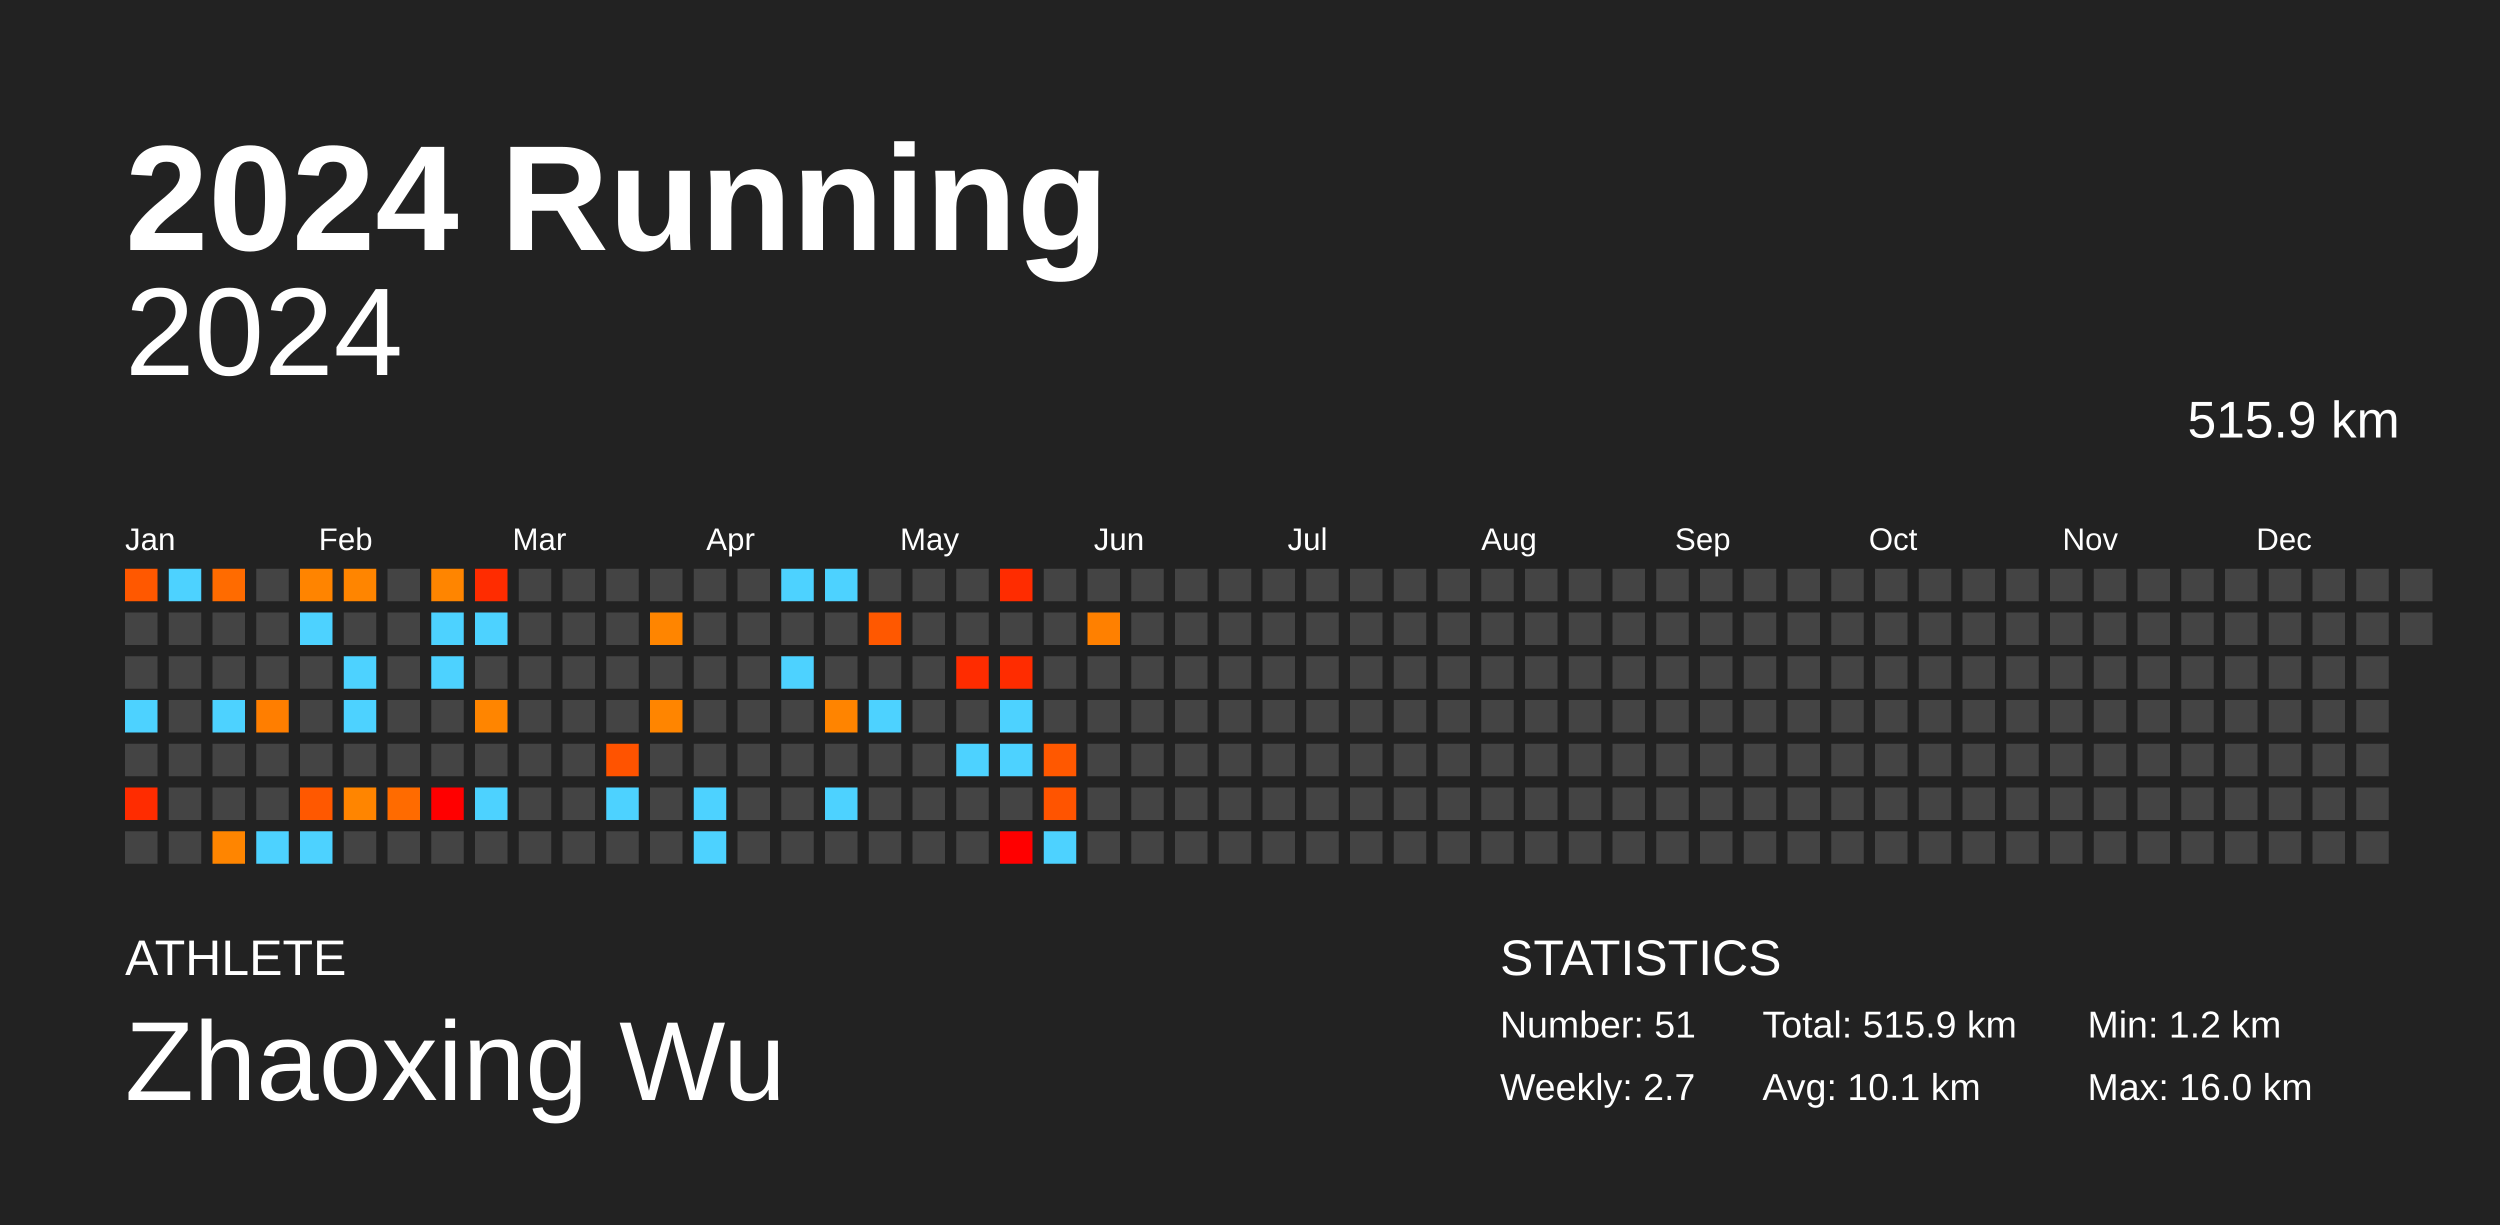
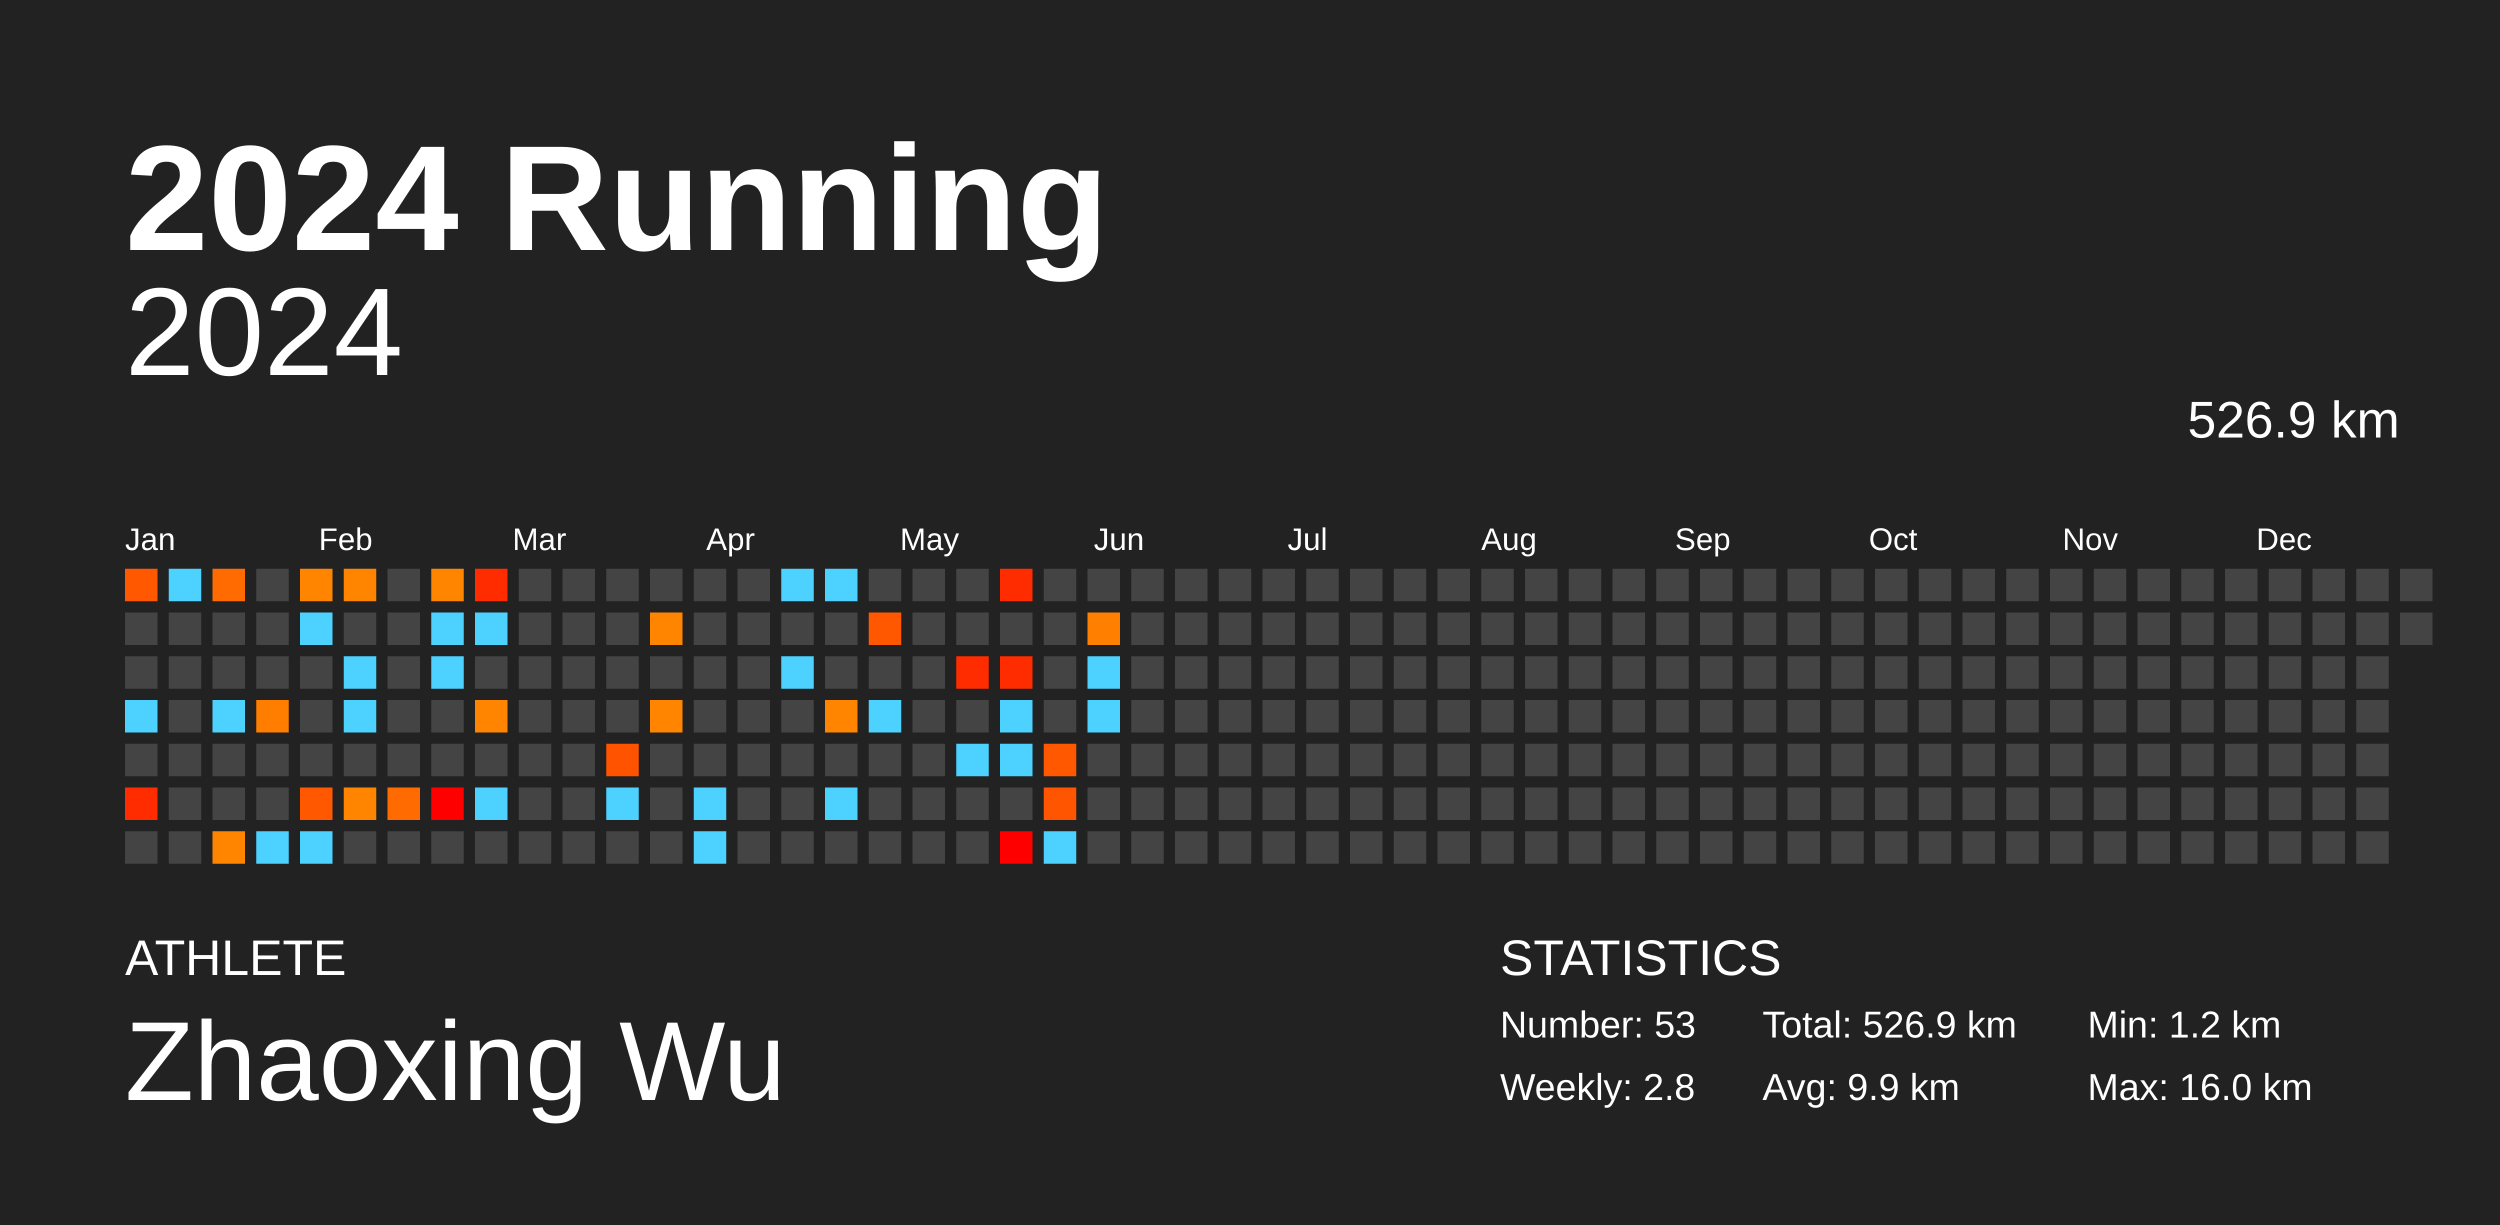
<svg xmlns="http://www.w3.org/2000/svg" baseProfile="full" height="98mm" version="1.1" viewBox="0,0,200,98" width="200mm">
  <defs />
  <rect fill="#222222" height="98" width="200" x="0" y="0" />
  <text fill="#FFFFFF" style="font-size:12px; font-family:Arial; font-weight:bold;" x="10" y="20">2024 Running</text>
  <text fill="#FFFFFF" style="font-size:4px; font-family:Arial" x="10" y="78">ATHLETE</text>
  <text fill="#FFFFFF" style="font-size:9px; font-family:Arial" x="10" y="88">Zhaoxing Wu</text>
  <text fill="#FFFFFF" style="font-size:4px; font-family:Arial" x="120" y="78">STATISTICS</text>
-   <text fill="#FFFFFF" style="font-size:3px; font-family:Arial" x="120" y="83">Number: 51</text>
-   <text fill="#FFFFFF" style="font-size:3px; font-family:Arial" x="120" y="88">Weekly: 2.7</text>
-   <text fill="#FFFFFF" style="font-size:3px; font-family:Arial" x="141" y="83">Total: 515.9 km</text>
-   <text fill="#FFFFFF" style="font-size:3px; font-family:Arial" x="141" y="88">Avg: 10.1 km</text>
+   <text fill="#FFFFFF" style="font-size:3px; font-family:Arial" x="120" y="83">Number: 53</text>
+   <text fill="#FFFFFF" style="font-size:3px; font-family:Arial" x="120" y="88">Weekly: 2.8</text>
+   <text fill="#FFFFFF" style="font-size:3px; font-family:Arial" x="141" y="83">Total: 526.9 km</text>
+   <text fill="#FFFFFF" style="font-size:3px; font-family:Arial" x="141" y="88">Avg: 9.9 km</text>
  <text fill="#FFFFFF" style="font-size:3px; font-family:Arial" x="167" y="83">Min: 1.2 km</text>
  <text fill="#FFFFFF" style="font-size:3px; font-family:Arial" x="167" y="88">Max: 16.0 km</text>
  <text alignment-baseline="hanging" fill="#FFFFFF" style="font-size:10.0px; font-family:Arial;" x="10" y="30">2024</text>
-   <text alignment-baseline="hanging" fill="#FFFFFF" style="font-size:4.125px; font-family:Arial;" x="175" y="35">515.9 km</text>
+   <text alignment-baseline="hanging" fill="#FFFFFF" style="font-size:4.125px; font-family:Arial;" x="175" y="35">526.9 km</text>
  <text fill="#FFFFFF" style="font-size:2.5px; font-family:Arial" x="10.0" y="44">Jan</text>
  <text fill="#FFFFFF" style="font-size:2.5px; font-family:Arial" x="25.5" y="44">Feb</text>
  <text fill="#FFFFFF" style="font-size:2.5px; font-family:Arial" x="41.0" y="44">Mar</text>
  <text fill="#FFFFFF" style="font-size:2.5px; font-family:Arial" x="56.5" y="44">Apr</text>
  <text fill="#FFFFFF" style="font-size:2.5px; font-family:Arial" x="72.0" y="44">May</text>
  <text fill="#FFFFFF" style="font-size:2.5px; font-family:Arial" x="87.5" y="44">Jun</text>
  <text fill="#FFFFFF" style="font-size:2.5px; font-family:Arial" x="103.0" y="44">Jul</text>
  <text fill="#FFFFFF" style="font-size:2.5px; font-family:Arial" x="118.5" y="44">Aug</text>
  <text fill="#FFFFFF" style="font-size:2.5px; font-family:Arial" x="134.0" y="44">Sep</text>
  <text fill="#FFFFFF" style="font-size:2.5px; font-family:Arial" x="149.5" y="44">Oct</text>
  <text fill="#FFFFFF" style="font-size:2.5px; font-family:Arial" x="165.0" y="44">Nov</text>
  <text fill="#FFFFFF" style="font-size:2.5px; font-family:Arial" x="180.5" y="44">Dec</text>
  <rect fill="#ff5800" height="2.6" width="2.6" x="10.0" y="45.5" />
  <rect fill="#444444" height="2.6" width="2.6" x="10.0" y="49.0" />
  <rect fill="#444444" height="2.6" width="2.6" x="10.0" y="52.5" />
  <rect fill="#4dd2ff" height="2.6" width="2.6" x="10.0" y="56.0" />
  <rect fill="#444444" height="2.6" width="2.6" x="10.0" y="59.5" />
  <rect fill="#ff2c00" height="2.6" width="2.6" x="10.0" y="63.0" />
  <rect fill="#444444" height="2.6" width="2.6" x="10.0" y="66.5" />
  <rect fill="#4dd2ff" height="2.6" width="2.6" x="13.5" y="45.5" />
  <rect fill="#444444" height="2.6" width="2.6" x="13.5" y="49.0" />
  <rect fill="#444444" height="2.6" width="2.6" x="13.5" y="52.5" />
  <rect fill="#444444" height="2.6" width="2.6" x="13.5" y="56.0" />
  <rect fill="#444444" height="2.6" width="2.6" x="13.5" y="59.5" />
  <rect fill="#444444" height="2.6" width="2.6" x="13.5" y="63.0" />
  <rect fill="#444444" height="2.6" width="2.6" x="13.5" y="66.5" />
  <rect fill="#ff6b00" height="2.6" width="2.6" x="17.0" y="45.5" />
  <rect fill="#444444" height="2.6" width="2.6" x="17.0" y="49.0" />
  <rect fill="#444444" height="2.6" width="2.6" x="17.0" y="52.5" />
  <rect fill="#4dd2ff" height="2.6" width="2.6" x="17.0" y="56.0" />
  <rect fill="#444444" height="2.6" width="2.6" x="17.0" y="59.5" />
  <rect fill="#444444" height="2.6" width="2.6" x="17.0" y="63.0" />
  <rect fill="#ff8500" height="2.6" width="2.6" x="17.0" y="66.5" />
  <rect fill="#444444" height="2.6" width="2.6" x="20.5" y="45.5" />
  <rect fill="#444444" height="2.6" width="2.6" x="20.5" y="49.0" />
  <rect fill="#444444" height="2.6" width="2.6" x="20.5" y="52.5" />
  <rect fill="#ff7e00" height="2.6" width="2.6" x="20.5" y="56.0" />
  <rect fill="#444444" height="2.6" width="2.6" x="20.5" y="59.5" />
  <rect fill="#444444" height="2.6" width="2.6" x="20.5" y="63.0" />
  <rect fill="#4dd2ff" height="2.6" width="2.6" x="20.5" y="66.5" />
  <rect fill="#ff8400" height="2.6" width="2.6" x="24.0" y="45.5" />
  <rect fill="#4dd2ff" height="2.6" width="2.6" x="24.0" y="49.0" />
  <rect fill="#444444" height="2.6" width="2.6" x="24.0" y="52.5" />
  <rect fill="#444444" height="2.6" width="2.6" x="24.0" y="56.0" />
  <rect fill="#444444" height="2.6" width="2.6" x="24.0" y="59.5" />
  <rect fill="#ff5800" height="2.6" width="2.6" x="24.0" y="63.0" />
  <rect fill="#4dd2ff" height="2.6" width="2.6" x="24.0" y="66.5" />
  <rect fill="#ff8500" height="2.6" width="2.6" x="27.5" y="45.5" />
  <rect fill="#444444" height="2.6" width="2.6" x="27.5" y="49.0" />
  <rect fill="#4dd2ff" height="2.6" width="2.6" x="27.5" y="52.5" />
  <rect fill="#4dd2ff" height="2.6" width="2.6" x="27.5" y="56.0" />
  <rect fill="#444444" height="2.6" width="2.6" x="27.5" y="59.5" />
  <rect fill="#ff8500" height="2.6" width="2.6" x="27.5" y="63.0" />
  <rect fill="#444444" height="2.6" width="2.6" x="27.5" y="66.5" />
  <rect fill="#444444" height="2.6" width="2.6" x="31.0" y="45.5" />
  <rect fill="#444444" height="2.6" width="2.6" x="31.0" y="49.0" />
  <rect fill="#444444" height="2.6" width="2.6" x="31.0" y="52.5" />
  <rect fill="#444444" height="2.6" width="2.6" x="31.0" y="56.0" />
  <rect fill="#444444" height="2.6" width="2.6" x="31.0" y="59.5" />
  <rect fill="#ff6b00" height="2.6" width="2.6" x="31.0" y="63.0" />
  <rect fill="#444444" height="2.6" width="2.6" x="31.0" y="66.5" />
  <rect fill="#ff8500" height="2.6" width="2.6" x="34.5" y="45.5" />
  <rect fill="#4dd2ff" height="2.6" width="2.6" x="34.5" y="49.0" />
  <rect fill="#4dd2ff" height="2.6" width="2.6" x="34.5" y="52.5" />
  <rect fill="#444444" height="2.6" width="2.6" x="34.5" y="56.0" />
  <rect fill="#444444" height="2.6" width="2.6" x="34.5" y="59.5" />
  <rect fill="#ff0000" height="2.6" width="2.6" x="34.5" y="63.0" />
  <rect fill="#444444" height="2.6" width="2.6" x="34.5" y="66.5" />
  <rect fill="#ff2c00" height="2.6" width="2.6" x="38.0" y="45.5" />
  <rect fill="#4dd2ff" height="2.6" width="2.6" x="38.0" y="49.0" />
  <rect fill="#444444" height="2.6" width="2.6" x="38.0" y="52.5" />
  <rect fill="#ff8500" height="2.6" width="2.6" x="38.0" y="56.0" />
  <rect fill="#444444" height="2.6" width="2.6" x="38.0" y="59.5" />
  <rect fill="#4dd2ff" height="2.6" width="2.6" x="38.0" y="63.0" />
  <rect fill="#444444" height="2.6" width="2.6" x="38.0" y="66.5" />
  <rect fill="#444444" height="2.6" width="2.6" x="41.5" y="45.5" />
  <rect fill="#444444" height="2.6" width="2.6" x="41.5" y="49.0" />
  <rect fill="#444444" height="2.6" width="2.6" x="41.5" y="52.5" />
  <rect fill="#444444" height="2.6" width="2.6" x="41.5" y="56.0" />
  <rect fill="#444444" height="2.6" width="2.6" x="41.5" y="59.5" />
  <rect fill="#444444" height="2.6" width="2.6" x="41.5" y="63.0" />
  <rect fill="#444444" height="2.6" width="2.6" x="41.5" y="66.5" />
  <rect fill="#444444" height="2.6" width="2.6" x="45.0" y="45.5" />
  <rect fill="#444444" height="2.6" width="2.6" x="45.0" y="49.0" />
  <rect fill="#444444" height="2.6" width="2.6" x="45.0" y="52.5" />
  <rect fill="#444444" height="2.6" width="2.6" x="45.0" y="56.0" />
  <rect fill="#444444" height="2.6" width="2.6" x="45.0" y="59.5" />
  <rect fill="#444444" height="2.6" width="2.6" x="45.0" y="63.0" />
  <rect fill="#444444" height="2.6" width="2.6" x="45.0" y="66.5" />
  <rect fill="#444444" height="2.6" width="2.6" x="48.5" y="45.5" />
  <rect fill="#444444" height="2.6" width="2.6" x="48.5" y="49.0" />
  <rect fill="#444444" height="2.6" width="2.6" x="48.5" y="52.5" />
  <rect fill="#444444" height="2.6" width="2.6" x="48.5" y="56.0" />
  <rect fill="#ff5300" height="2.6" width="2.6" x="48.5" y="59.5" />
  <rect fill="#4dd2ff" height="2.6" width="2.6" x="48.5" y="63.0" />
  <rect fill="#444444" height="2.6" width="2.6" x="48.5" y="66.5" />
  <rect fill="#444444" height="2.6" width="2.6" x="52.0" y="45.5" />
  <rect fill="#ff8500" height="2.6" width="2.6" x="52.0" y="49.0" />
  <rect fill="#444444" height="2.6" width="2.6" x="52.0" y="52.5" />
  <rect fill="#ff8500" height="2.6" width="2.6" x="52.0" y="56.0" />
  <rect fill="#444444" height="2.6" width="2.6" x="52.0" y="59.5" />
  <rect fill="#444444" height="2.6" width="2.6" x="52.0" y="63.0" />
  <rect fill="#444444" height="2.6" width="2.6" x="52.0" y="66.5" />
  <rect fill="#444444" height="2.6" width="2.6" x="55.5" y="45.5" />
  <rect fill="#444444" height="2.6" width="2.6" x="55.5" y="49.0" />
  <rect fill="#444444" height="2.6" width="2.6" x="55.5" y="52.5" />
  <rect fill="#444444" height="2.6" width="2.6" x="55.5" y="56.0" />
  <rect fill="#444444" height="2.6" width="2.6" x="55.5" y="59.5" />
  <rect fill="#4dd2ff" height="2.6" width="2.6" x="55.5" y="63.0" />
  <rect fill="#4dd2ff" height="2.6" width="2.6" x="55.5" y="66.5" />
  <rect fill="#444444" height="2.6" width="2.6" x="59.0" y="45.5" />
  <rect fill="#444444" height="2.6" width="2.6" x="59.0" y="49.0" />
  <rect fill="#444444" height="2.6" width="2.6" x="59.0" y="52.5" />
  <rect fill="#444444" height="2.6" width="2.6" x="59.0" y="56.0" />
  <rect fill="#444444" height="2.6" width="2.6" x="59.0" y="59.5" />
  <rect fill="#444444" height="2.6" width="2.6" x="59.0" y="63.0" />
  <rect fill="#444444" height="2.6" width="2.6" x="59.0" y="66.5" />
  <rect fill="#4dd2ff" height="2.6" width="2.6" x="62.5" y="45.5" />
  <rect fill="#444444" height="2.6" width="2.6" x="62.5" y="49.0" />
  <rect fill="#4dd2ff" height="2.6" width="2.6" x="62.5" y="52.5" />
  <rect fill="#444444" height="2.6" width="2.6" x="62.5" y="56.0" />
  <rect fill="#444444" height="2.6" width="2.6" x="62.5" y="59.5" />
  <rect fill="#444444" height="2.6" width="2.6" x="62.5" y="63.0" />
  <rect fill="#444444" height="2.6" width="2.6" x="62.5" y="66.5" />
  <rect fill="#4dd2ff" height="2.6" width="2.6" x="66.0" y="45.5" />
  <rect fill="#444444" height="2.6" width="2.6" x="66.0" y="49.0" />
  <rect fill="#444444" height="2.6" width="2.6" x="66.0" y="52.5" />
  <rect fill="#ff8400" height="2.6" width="2.6" x="66.0" y="56.0" />
  <rect fill="#444444" height="2.6" width="2.6" x="66.0" y="59.5" />
  <rect fill="#4dd2ff" height="2.6" width="2.6" x="66.0" y="63.0" />
  <rect fill="#444444" height="2.6" width="2.6" x="66.0" y="66.5" />
  <rect fill="#444444" height="2.6" width="2.6" x="69.5" y="45.5" />
  <rect fill="#ff5800" height="2.6" width="2.6" x="69.5" y="49.0" />
  <rect fill="#444444" height="2.6" width="2.6" x="69.5" y="52.5" />
  <rect fill="#4dd2ff" height="2.6" width="2.6" x="69.5" y="56.0" />
  <rect fill="#444444" height="2.6" width="2.6" x="69.5" y="59.5" />
  <rect fill="#444444" height="2.6" width="2.6" x="69.5" y="63.0" />
  <rect fill="#444444" height="2.6" width="2.6" x="69.5" y="66.5" />
  <rect fill="#444444" height="2.6" width="2.6" x="73.0" y="45.5" />
  <rect fill="#444444" height="2.6" width="2.6" x="73.0" y="49.0" />
  <rect fill="#444444" height="2.6" width="2.6" x="73.0" y="52.5" />
  <rect fill="#444444" height="2.6" width="2.6" x="73.0" y="56.0" />
  <rect fill="#444444" height="2.6" width="2.6" x="73.0" y="59.5" />
  <rect fill="#444444" height="2.6" width="2.6" x="73.0" y="63.0" />
  <rect fill="#444444" height="2.6" width="2.6" x="73.0" y="66.5" />
  <rect fill="#444444" height="2.6" width="2.6" x="76.5" y="45.5" />
  <rect fill="#444444" height="2.6" width="2.6" x="76.5" y="49.0" />
  <rect fill="#ff2c00" height="2.6" width="2.6" x="76.5" y="52.5" />
  <rect fill="#444444" height="2.6" width="2.6" x="76.5" y="56.0" />
  <rect fill="#4dd2ff" height="2.6" width="2.6" x="76.5" y="59.5" />
  <rect fill="#444444" height="2.6" width="2.6" x="76.5" y="63.0" />
  <rect fill="#444444" height="2.6" width="2.6" x="76.5" y="66.5" />
  <rect fill="#ff2c00" height="2.6" width="2.6" x="80.0" y="45.5" />
  <rect fill="#444444" height="2.6" width="2.6" x="80.0" y="49.0" />
  <rect fill="#ff2c00" height="2.6" width="2.6" x="80.0" y="52.5" />
  <rect fill="#4dd2ff" height="2.6" width="2.6" x="80.0" y="56.0" />
  <rect fill="#4dd2ff" height="2.6" width="2.6" x="80.0" y="59.5" />
  <rect fill="#444444" height="2.6" width="2.6" x="80.0" y="63.0" />
  <rect fill="#ff0000" height="2.6" width="2.6" x="80.0" y="66.5" />
  <rect fill="#444444" height="2.6" width="2.6" x="83.5" y="45.5" />
  <rect fill="#444444" height="2.6" width="2.6" x="83.5" y="49.0" />
  <rect fill="#444444" height="2.6" width="2.6" x="83.5" y="52.5" />
  <rect fill="#444444" height="2.6" width="2.6" x="83.5" y="56.0" />
  <rect fill="#ff5800" height="2.6" width="2.6" x="83.5" y="59.5" />
  <rect fill="#ff5400" height="2.6" width="2.6" x="83.5" y="63.0" />
  <rect fill="#4dd2ff" height="2.6" width="2.6" x="83.5" y="66.5" />
  <rect fill="#444444" height="2.6" width="2.6" x="87.0" y="45.5" />
  <rect fill="#ff8000" height="2.6" width="2.6" x="87.0" y="49.0" />
-   <rect fill="#444444" height="2.6" width="2.6" x="87.0" y="52.5" />
-   <rect fill="#444444" height="2.6" width="2.6" x="87.0" y="56.0" />
+   <rect fill="#4dd2ff" height="2.6" width="2.6" x="87.0" y="52.5" />
+   <rect fill="#4dd2ff" height="2.6" width="2.6" x="87.0" y="56.0" />
  <rect fill="#444444" height="2.6" width="2.6" x="87.0" y="59.5" />
  <rect fill="#444444" height="2.6" width="2.6" x="87.0" y="63.0" />
  <rect fill="#444444" height="2.6" width="2.6" x="87.0" y="66.5" />
  <rect fill="#444444" height="2.6" width="2.6" x="90.5" y="45.5" />
  <rect fill="#444444" height="2.6" width="2.6" x="90.5" y="49.0" />
  <rect fill="#444444" height="2.6" width="2.6" x="90.5" y="52.5" />
  <rect fill="#444444" height="2.6" width="2.6" x="90.5" y="56.0" />
  <rect fill="#444444" height="2.6" width="2.6" x="90.5" y="59.5" />
  <rect fill="#444444" height="2.6" width="2.6" x="90.5" y="63.0" />
  <rect fill="#444444" height="2.6" width="2.6" x="90.5" y="66.5" />
  <rect fill="#444444" height="2.6" width="2.6" x="94.0" y="45.5" />
  <rect fill="#444444" height="2.6" width="2.6" x="94.0" y="49.0" />
  <rect fill="#444444" height="2.6" width="2.6" x="94.0" y="52.5" />
  <rect fill="#444444" height="2.6" width="2.6" x="94.0" y="56.0" />
  <rect fill="#444444" height="2.6" width="2.6" x="94.0" y="59.5" />
  <rect fill="#444444" height="2.6" width="2.6" x="94.0" y="63.0" />
  <rect fill="#444444" height="2.6" width="2.6" x="94.0" y="66.5" />
  <rect fill="#444444" height="2.6" width="2.6" x="97.5" y="45.5" />
  <rect fill="#444444" height="2.6" width="2.6" x="97.5" y="49.0" />
  <rect fill="#444444" height="2.6" width="2.6" x="97.5" y="52.5" />
  <rect fill="#444444" height="2.6" width="2.6" x="97.5" y="56.0" />
  <rect fill="#444444" height="2.6" width="2.6" x="97.5" y="59.5" />
  <rect fill="#444444" height="2.6" width="2.6" x="97.5" y="63.0" />
  <rect fill="#444444" height="2.6" width="2.6" x="97.5" y="66.5" />
  <rect fill="#444444" height="2.6" width="2.6" x="101.0" y="45.5" />
  <rect fill="#444444" height="2.6" width="2.6" x="101.0" y="49.0" />
  <rect fill="#444444" height="2.6" width="2.6" x="101.0" y="52.5" />
  <rect fill="#444444" height="2.6" width="2.6" x="101.0" y="56.0" />
  <rect fill="#444444" height="2.6" width="2.6" x="101.0" y="59.5" />
  <rect fill="#444444" height="2.6" width="2.6" x="101.0" y="63.0" />
  <rect fill="#444444" height="2.6" width="2.6" x="101.0" y="66.5" />
  <rect fill="#444444" height="2.6" width="2.6" x="104.5" y="45.5" />
  <rect fill="#444444" height="2.6" width="2.6" x="104.5" y="49.0" />
  <rect fill="#444444" height="2.6" width="2.6" x="104.5" y="52.5" />
  <rect fill="#444444" height="2.6" width="2.6" x="104.5" y="56.0" />
  <rect fill="#444444" height="2.6" width="2.6" x="104.5" y="59.5" />
  <rect fill="#444444" height="2.6" width="2.6" x="104.5" y="63.0" />
  <rect fill="#444444" height="2.6" width="2.6" x="104.5" y="66.5" />
  <rect fill="#444444" height="2.6" width="2.6" x="108.0" y="45.5" />
  <rect fill="#444444" height="2.6" width="2.6" x="108.0" y="49.0" />
  <rect fill="#444444" height="2.6" width="2.6" x="108.0" y="52.5" />
  <rect fill="#444444" height="2.6" width="2.6" x="108.0" y="56.0" />
  <rect fill="#444444" height="2.6" width="2.6" x="108.0" y="59.5" />
  <rect fill="#444444" height="2.6" width="2.6" x="108.0" y="63.0" />
  <rect fill="#444444" height="2.6" width="2.6" x="108.0" y="66.5" />
  <rect fill="#444444" height="2.6" width="2.6" x="111.5" y="45.5" />
  <rect fill="#444444" height="2.6" width="2.6" x="111.5" y="49.0" />
  <rect fill="#444444" height="2.6" width="2.6" x="111.5" y="52.5" />
  <rect fill="#444444" height="2.6" width="2.6" x="111.5" y="56.0" />
  <rect fill="#444444" height="2.6" width="2.6" x="111.5" y="59.5" />
  <rect fill="#444444" height="2.6" width="2.6" x="111.5" y="63.0" />
  <rect fill="#444444" height="2.6" width="2.6" x="111.5" y="66.5" />
  <rect fill="#444444" height="2.6" width="2.6" x="115.0" y="45.5" />
  <rect fill="#444444" height="2.6" width="2.6" x="115.0" y="49.0" />
  <rect fill="#444444" height="2.6" width="2.6" x="115.0" y="52.5" />
  <rect fill="#444444" height="2.6" width="2.6" x="115.0" y="56.0" />
  <rect fill="#444444" height="2.6" width="2.6" x="115.0" y="59.5" />
  <rect fill="#444444" height="2.6" width="2.6" x="115.0" y="63.0" />
  <rect fill="#444444" height="2.6" width="2.6" x="115.0" y="66.5" />
  <rect fill="#444444" height="2.6" width="2.6" x="118.5" y="45.5" />
  <rect fill="#444444" height="2.6" width="2.6" x="118.5" y="49.0" />
  <rect fill="#444444" height="2.6" width="2.6" x="118.5" y="52.5" />
  <rect fill="#444444" height="2.6" width="2.6" x="118.5" y="56.0" />
  <rect fill="#444444" height="2.6" width="2.6" x="118.5" y="59.5" />
  <rect fill="#444444" height="2.6" width="2.6" x="118.5" y="63.0" />
  <rect fill="#444444" height="2.6" width="2.6" x="118.5" y="66.5" />
  <rect fill="#444444" height="2.6" width="2.6" x="122.0" y="45.5" />
  <rect fill="#444444" height="2.6" width="2.6" x="122.0" y="49.0" />
  <rect fill="#444444" height="2.6" width="2.6" x="122.0" y="52.5" />
  <rect fill="#444444" height="2.6" width="2.6" x="122.0" y="56.0" />
  <rect fill="#444444" height="2.6" width="2.6" x="122.0" y="59.5" />
  <rect fill="#444444" height="2.6" width="2.6" x="122.0" y="63.0" />
  <rect fill="#444444" height="2.6" width="2.6" x="122.0" y="66.5" />
  <rect fill="#444444" height="2.6" width="2.6" x="125.5" y="45.5" />
  <rect fill="#444444" height="2.6" width="2.6" x="125.5" y="49.0" />
  <rect fill="#444444" height="2.6" width="2.6" x="125.5" y="52.5" />
  <rect fill="#444444" height="2.6" width="2.6" x="125.5" y="56.0" />
  <rect fill="#444444" height="2.6" width="2.6" x="125.5" y="59.5" />
  <rect fill="#444444" height="2.6" width="2.6" x="125.5" y="63.0" />
  <rect fill="#444444" height="2.6" width="2.6" x="125.5" y="66.5" />
  <rect fill="#444444" height="2.6" width="2.6" x="129.0" y="45.5" />
  <rect fill="#444444" height="2.6" width="2.6" x="129.0" y="49.0" />
  <rect fill="#444444" height="2.6" width="2.6" x="129.0" y="52.5" />
  <rect fill="#444444" height="2.6" width="2.6" x="129.0" y="56.0" />
  <rect fill="#444444" height="2.6" width="2.6" x="129.0" y="59.5" />
  <rect fill="#444444" height="2.6" width="2.6" x="129.0" y="63.0" />
  <rect fill="#444444" height="2.6" width="2.6" x="129.0" y="66.5" />
  <rect fill="#444444" height="2.6" width="2.6" x="132.5" y="45.5" />
  <rect fill="#444444" height="2.6" width="2.6" x="132.5" y="49.0" />
  <rect fill="#444444" height="2.6" width="2.6" x="132.5" y="52.5" />
  <rect fill="#444444" height="2.6" width="2.6" x="132.5" y="56.0" />
  <rect fill="#444444" height="2.6" width="2.6" x="132.5" y="59.5" />
  <rect fill="#444444" height="2.6" width="2.6" x="132.5" y="63.0" />
  <rect fill="#444444" height="2.6" width="2.6" x="132.5" y="66.5" />
  <rect fill="#444444" height="2.6" width="2.6" x="136.0" y="45.5" />
  <rect fill="#444444" height="2.6" width="2.6" x="136.0" y="49.0" />
  <rect fill="#444444" height="2.6" width="2.6" x="136.0" y="52.5" />
  <rect fill="#444444" height="2.6" width="2.6" x="136.0" y="56.0" />
  <rect fill="#444444" height="2.6" width="2.6" x="136.0" y="59.5" />
  <rect fill="#444444" height="2.6" width="2.6" x="136.0" y="63.0" />
  <rect fill="#444444" height="2.6" width="2.6" x="136.0" y="66.5" />
  <rect fill="#444444" height="2.6" width="2.6" x="139.5" y="45.5" />
  <rect fill="#444444" height="2.6" width="2.6" x="139.5" y="49.0" />
  <rect fill="#444444" height="2.6" width="2.6" x="139.5" y="52.5" />
  <rect fill="#444444" height="2.6" width="2.6" x="139.5" y="56.0" />
  <rect fill="#444444" height="2.6" width="2.6" x="139.5" y="59.5" />
  <rect fill="#444444" height="2.6" width="2.6" x="139.5" y="63.0" />
  <rect fill="#444444" height="2.6" width="2.6" x="139.5" y="66.5" />
  <rect fill="#444444" height="2.6" width="2.6" x="143.0" y="45.5" />
  <rect fill="#444444" height="2.6" width="2.6" x="143.0" y="49.0" />
  <rect fill="#444444" height="2.6" width="2.6" x="143.0" y="52.5" />
  <rect fill="#444444" height="2.6" width="2.6" x="143.0" y="56.0" />
  <rect fill="#444444" height="2.6" width="2.6" x="143.0" y="59.5" />
  <rect fill="#444444" height="2.6" width="2.6" x="143.0" y="63.0" />
  <rect fill="#444444" height="2.6" width="2.6" x="143.0" y="66.5" />
  <rect fill="#444444" height="2.6" width="2.6" x="146.5" y="45.5" />
  <rect fill="#444444" height="2.6" width="2.6" x="146.5" y="49.0" />
  <rect fill="#444444" height="2.6" width="2.6" x="146.5" y="52.5" />
  <rect fill="#444444" height="2.6" width="2.6" x="146.5" y="56.0" />
  <rect fill="#444444" height="2.6" width="2.6" x="146.5" y="59.5" />
  <rect fill="#444444" height="2.6" width="2.6" x="146.5" y="63.0" />
  <rect fill="#444444" height="2.6" width="2.6" x="146.5" y="66.5" />
  <rect fill="#444444" height="2.6" width="2.6" x="150.0" y="45.5" />
  <rect fill="#444444" height="2.6" width="2.6" x="150.0" y="49.0" />
  <rect fill="#444444" height="2.6" width="2.6" x="150.0" y="52.5" />
  <rect fill="#444444" height="2.6" width="2.6" x="150.0" y="56.0" />
  <rect fill="#444444" height="2.6" width="2.6" x="150.0" y="59.5" />
  <rect fill="#444444" height="2.6" width="2.6" x="150.0" y="63.0" />
  <rect fill="#444444" height="2.6" width="2.6" x="150.0" y="66.5" />
  <rect fill="#444444" height="2.6" width="2.6" x="153.5" y="45.5" />
  <rect fill="#444444" height="2.6" width="2.6" x="153.5" y="49.0" />
  <rect fill="#444444" height="2.6" width="2.6" x="153.5" y="52.5" />
  <rect fill="#444444" height="2.6" width="2.6" x="153.5" y="56.0" />
  <rect fill="#444444" height="2.6" width="2.6" x="153.5" y="59.5" />
  <rect fill="#444444" height="2.6" width="2.6" x="153.5" y="63.0" />
  <rect fill="#444444" height="2.6" width="2.6" x="153.5" y="66.5" />
  <rect fill="#444444" height="2.6" width="2.6" x="157.0" y="45.5" />
  <rect fill="#444444" height="2.6" width="2.6" x="157.0" y="49.0" />
  <rect fill="#444444" height="2.6" width="2.6" x="157.0" y="52.5" />
  <rect fill="#444444" height="2.6" width="2.6" x="157.0" y="56.0" />
  <rect fill="#444444" height="2.6" width="2.6" x="157.0" y="59.5" />
  <rect fill="#444444" height="2.6" width="2.6" x="157.0" y="63.0" />
  <rect fill="#444444" height="2.6" width="2.6" x="157.0" y="66.5" />
  <rect fill="#444444" height="2.6" width="2.6" x="160.5" y="45.5" />
  <rect fill="#444444" height="2.6" width="2.6" x="160.5" y="49.0" />
  <rect fill="#444444" height="2.6" width="2.6" x="160.5" y="52.5" />
  <rect fill="#444444" height="2.6" width="2.6" x="160.5" y="56.0" />
  <rect fill="#444444" height="2.6" width="2.6" x="160.5" y="59.5" />
  <rect fill="#444444" height="2.6" width="2.6" x="160.5" y="63.0" />
  <rect fill="#444444" height="2.6" width="2.6" x="160.5" y="66.5" />
  <rect fill="#444444" height="2.6" width="2.6" x="164.0" y="45.5" />
  <rect fill="#444444" height="2.6" width="2.6" x="164.0" y="49.0" />
  <rect fill="#444444" height="2.6" width="2.6" x="164.0" y="52.5" />
  <rect fill="#444444" height="2.6" width="2.6" x="164.0" y="56.0" />
  <rect fill="#444444" height="2.6" width="2.6" x="164.0" y="59.5" />
  <rect fill="#444444" height="2.6" width="2.6" x="164.0" y="63.0" />
  <rect fill="#444444" height="2.6" width="2.6" x="164.0" y="66.5" />
  <rect fill="#444444" height="2.6" width="2.6" x="167.5" y="45.5" />
  <rect fill="#444444" height="2.6" width="2.6" x="167.5" y="49.0" />
  <rect fill="#444444" height="2.6" width="2.6" x="167.5" y="52.5" />
  <rect fill="#444444" height="2.6" width="2.6" x="167.5" y="56.0" />
  <rect fill="#444444" height="2.6" width="2.6" x="167.5" y="59.5" />
  <rect fill="#444444" height="2.6" width="2.6" x="167.5" y="63.0" />
  <rect fill="#444444" height="2.6" width="2.6" x="167.5" y="66.5" />
  <rect fill="#444444" height="2.6" width="2.6" x="171.0" y="45.5" />
  <rect fill="#444444" height="2.6" width="2.6" x="171.0" y="49.0" />
  <rect fill="#444444" height="2.6" width="2.6" x="171.0" y="52.5" />
  <rect fill="#444444" height="2.6" width="2.6" x="171.0" y="56.0" />
  <rect fill="#444444" height="2.6" width="2.6" x="171.0" y="59.5" />
  <rect fill="#444444" height="2.6" width="2.6" x="171.0" y="63.0" />
  <rect fill="#444444" height="2.6" width="2.6" x="171.0" y="66.5" />
  <rect fill="#444444" height="2.6" width="2.6" x="174.5" y="45.5" />
  <rect fill="#444444" height="2.6" width="2.6" x="174.5" y="49.0" />
  <rect fill="#444444" height="2.6" width="2.6" x="174.5" y="52.5" />
  <rect fill="#444444" height="2.6" width="2.6" x="174.5" y="56.0" />
  <rect fill="#444444" height="2.6" width="2.6" x="174.5" y="59.5" />
  <rect fill="#444444" height="2.6" width="2.6" x="174.5" y="63.0" />
  <rect fill="#444444" height="2.6" width="2.6" x="174.5" y="66.5" />
  <rect fill="#444444" height="2.6" width="2.6" x="178.0" y="45.5" />
  <rect fill="#444444" height="2.6" width="2.6" x="178.0" y="49.0" />
  <rect fill="#444444" height="2.6" width="2.6" x="178.0" y="52.5" />
  <rect fill="#444444" height="2.6" width="2.6" x="178.0" y="56.0" />
  <rect fill="#444444" height="2.6" width="2.6" x="178.0" y="59.5" />
  <rect fill="#444444" height="2.6" width="2.6" x="178.0" y="63.0" />
  <rect fill="#444444" height="2.6" width="2.6" x="178.0" y="66.5" />
  <rect fill="#444444" height="2.6" width="2.6" x="181.5" y="45.5" />
  <rect fill="#444444" height="2.6" width="2.6" x="181.5" y="49.0" />
  <rect fill="#444444" height="2.6" width="2.6" x="181.5" y="52.5" />
  <rect fill="#444444" height="2.6" width="2.6" x="181.5" y="56.0" />
  <rect fill="#444444" height="2.6" width="2.6" x="181.5" y="59.5" />
  <rect fill="#444444" height="2.6" width="2.6" x="181.5" y="63.0" />
  <rect fill="#444444" height="2.6" width="2.6" x="181.5" y="66.5" />
  <rect fill="#444444" height="2.6" width="2.6" x="185.0" y="45.5" />
  <rect fill="#444444" height="2.6" width="2.6" x="185.0" y="49.0" />
  <rect fill="#444444" height="2.6" width="2.6" x="185.0" y="52.5" />
  <rect fill="#444444" height="2.6" width="2.6" x="185.0" y="56.0" />
  <rect fill="#444444" height="2.6" width="2.6" x="185.0" y="59.5" />
  <rect fill="#444444" height="2.6" width="2.6" x="185.0" y="63.0" />
  <rect fill="#444444" height="2.6" width="2.6" x="185.0" y="66.5" />
  <rect fill="#444444" height="2.6" width="2.6" x="188.5" y="45.5" />
  <rect fill="#444444" height="2.6" width="2.6" x="188.5" y="49.0" />
  <rect fill="#444444" height="2.6" width="2.6" x="188.5" y="52.5" />
  <rect fill="#444444" height="2.6" width="2.6" x="188.5" y="56.0" />
  <rect fill="#444444" height="2.6" width="2.6" x="188.5" y="59.5" />
  <rect fill="#444444" height="2.6" width="2.6" x="188.5" y="63.0" />
  <rect fill="#444444" height="2.6" width="2.6" x="188.5" y="66.5" />
  <rect fill="#444444" height="2.6" width="2.6" x="192.0" y="45.5" />
  <rect fill="#444444" height="2.6" width="2.6" x="192.0" y="49.0" />
</svg>
